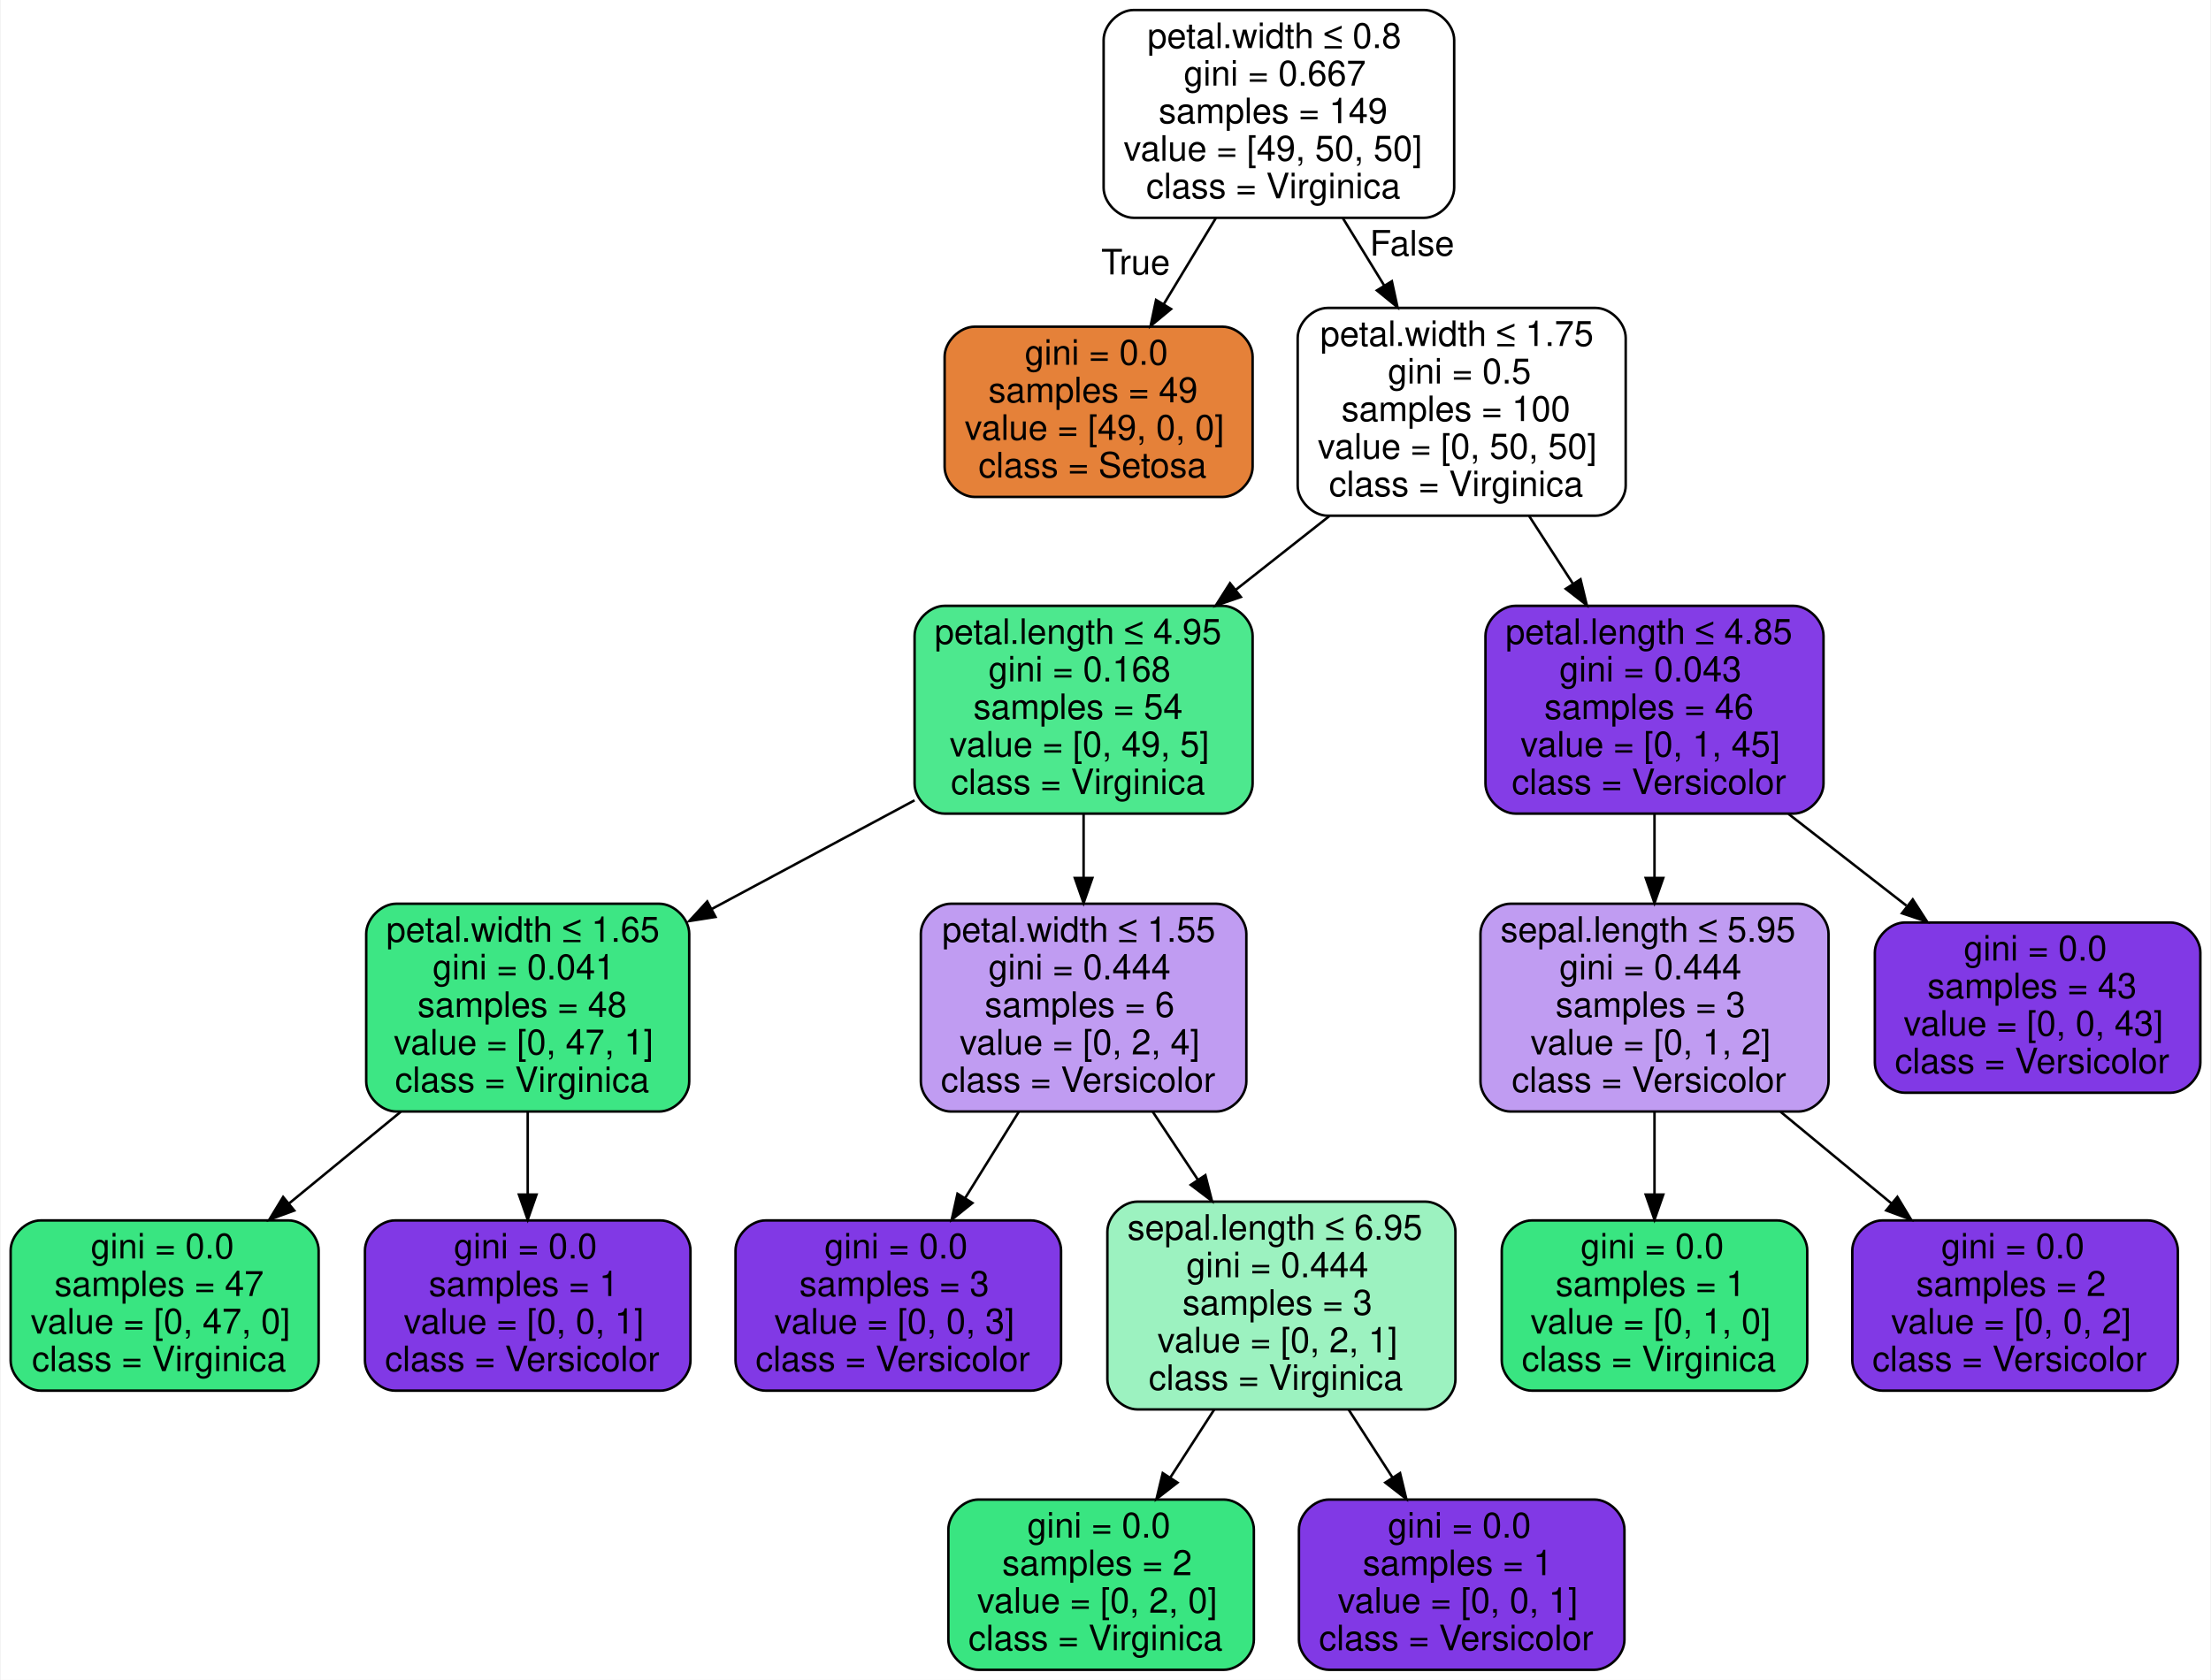
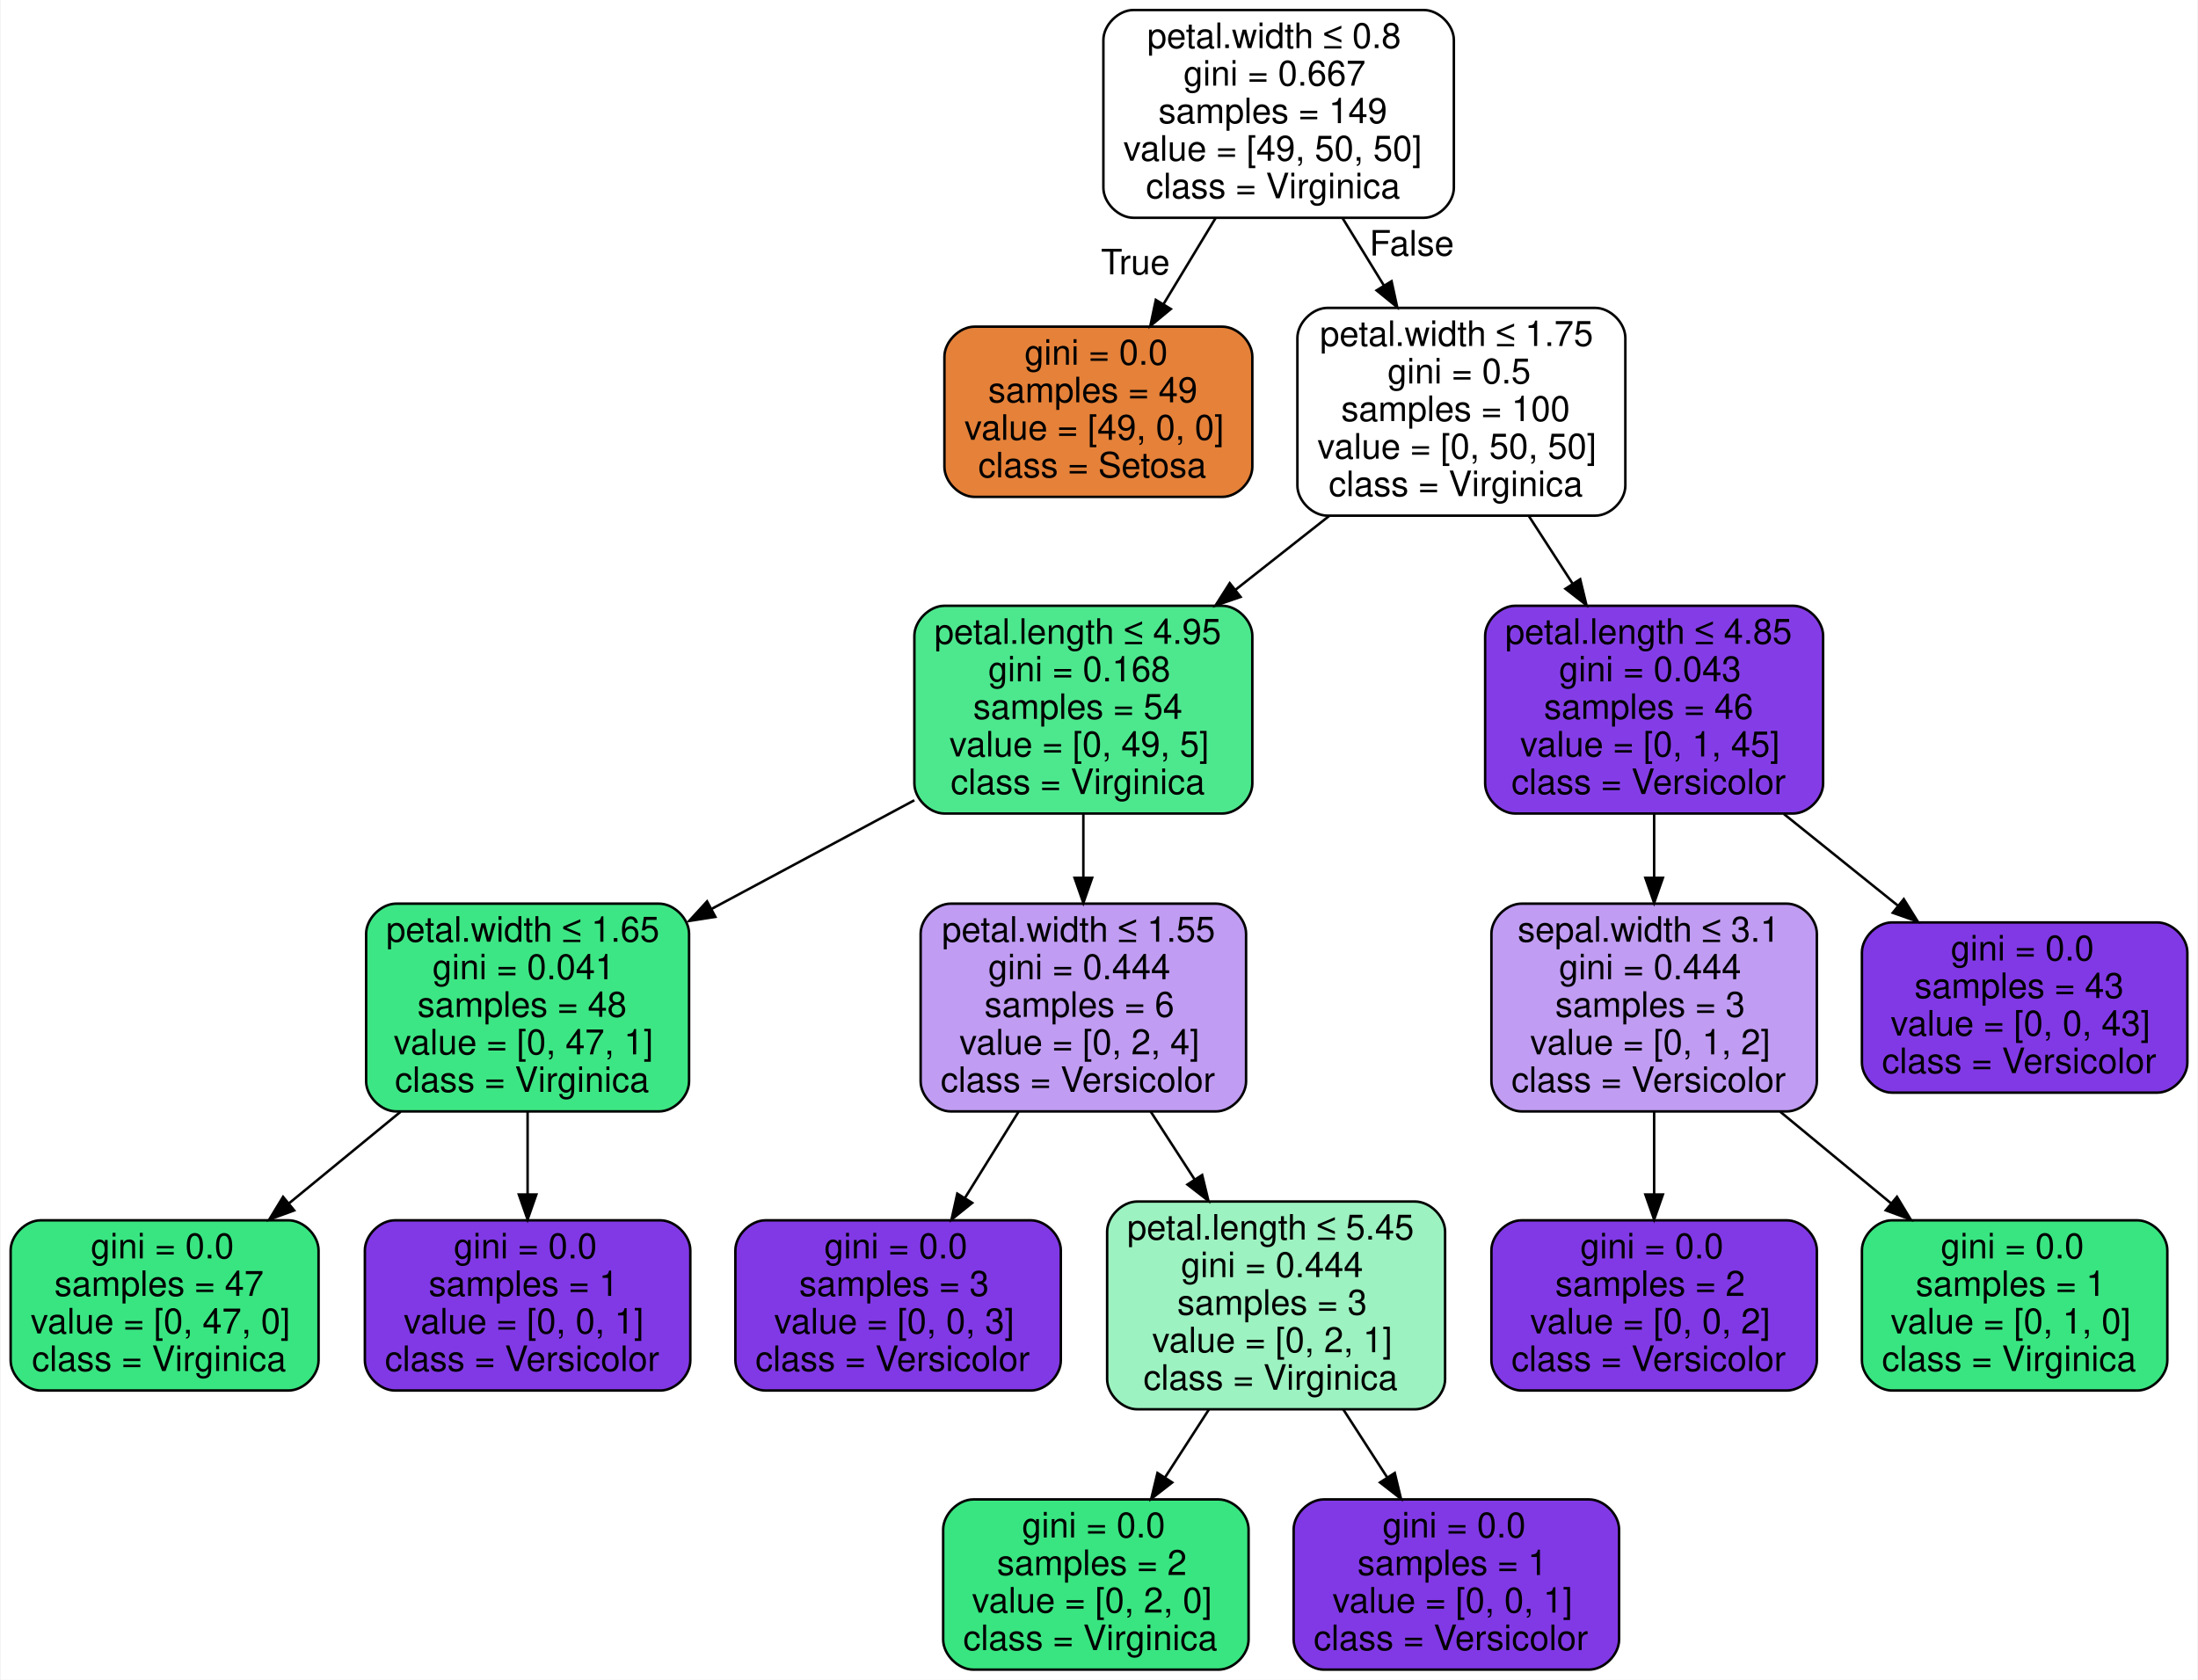
- <svg xmlns="http://www.w3.org/2000/svg" width="883pt" height="671pt" viewBox="0.00 0.00 882.50 671.00">
+ <svg xmlns="http://www.w3.org/2000/svg" width="878pt" height="671pt" viewBox="0.00 0.00 877.50 671.00">
  <g id="graph0" class="graph" transform="scale(1 1) rotate(0) translate(4 667)">
-     <polygon fill="#ffffff" stroke="transparent" points="-4,4 -4,-667 878.5,-667 878.5,4 -4,4" />
+     <polygon fill="#ffffff" stroke="transparent" points="-4,4 -4,-667 873.5,-667 873.5,4 -4,4" />
    <g id="node1" class="node">
      <path fill="#ffffff" stroke="#000000" d="M564.5,-663C564.5,-663 448.5,-663 448.5,-663 442.5,-663 436.5,-657 436.5,-651 436.5,-651 436.5,-592 436.5,-592 436.5,-586 442.5,-580 448.5,-580 448.5,-580 564.5,-580 564.5,-580 570.5,-580 576.5,-586 576.5,-592 576.5,-592 576.5,-651 576.5,-651 576.5,-657 570.5,-663 564.5,-663" />
      <text text-anchor="start" x="454" y="-647.8" font-family="Helvetica,sans-Serif" font-size="14.00" fill="#000000">petal.width ≤ 0.8</text>
      <text text-anchor="start" x="468.5" y="-632.8" font-family="Helvetica,sans-Serif" font-size="14.00" fill="#000000">gini = 0.667</text>
      <text text-anchor="start" x="458.5" y="-617.8" font-family="Helvetica,sans-Serif" font-size="14.00" fill="#000000">samples = 149</text>
      <text text-anchor="start" x="444.5" y="-602.8" font-family="Helvetica,sans-Serif" font-size="14.00" fill="#000000">value = [49, 50, 50]</text>
      <text text-anchor="start" x="453.5" y="-587.8" font-family="Helvetica,sans-Serif" font-size="14.00" fill="#000000">class = Virginica</text>
    </g>
    <g id="node2" class="node">
      <path fill="#e58139" stroke="#000000" d="M484,-536.5C484,-536.5 385,-536.5 385,-536.5 379,-536.5 373,-530.5 373,-524.5 373,-524.5 373,-480.5 373,-480.5 373,-474.5 379,-468.5 385,-468.5 385,-468.5 484,-468.5 484,-468.5 490,-468.5 496,-474.5 496,-480.5 496,-480.5 496,-524.5 496,-524.5 496,-530.5 490,-536.5 484,-536.5" />
      <text text-anchor="start" x="405" y="-521.3" font-family="Helvetica,sans-Serif" font-size="14.00" fill="#000000">gini = 0.0</text>
      <text text-anchor="start" x="390.5" y="-506.3" font-family="Helvetica,sans-Serif" font-size="14.00" fill="#000000">samples = 49</text>
      <text text-anchor="start" x="381" y="-491.3" font-family="Helvetica,sans-Serif" font-size="14.00" fill="#000000">value = [49, 0, 0]</text>
      <text text-anchor="start" x="386.5" y="-476.3" font-family="Helvetica,sans-Serif" font-size="14.00" fill="#000000">class = Setosa</text>
    </g>
    <g id="edge1" class="edge">
      <path fill="none" stroke="#000000" d="M481.318,-579.88C474.598,-568.774 467.324,-556.751 460.559,-545.569" />
      <polygon fill="#000000" stroke="#000000" points="463.433,-543.559 455.262,-536.815 457.444,-547.183 463.433,-543.559" />
      <text text-anchor="middle" x="449.288" y="-557.391" font-family="Helvetica,sans-Serif" font-size="14.00" fill="#000000">True</text>
    </g>
    <g id="node3" class="node">
      <path fill="#ffffff" stroke="#000000" d="M633,-544C633,-544 526,-544 526,-544 520,-544 514,-538 514,-532 514,-532 514,-473 514,-473 514,-467 520,-461 526,-461 526,-461 633,-461 633,-461 639,-461 645,-467 645,-473 645,-473 645,-532 645,-532 645,-538 639,-544 633,-544" />
      <text text-anchor="start" x="523" y="-528.8" font-family="Helvetica,sans-Serif" font-size="14.00" fill="#000000">petal.width ≤ 1.75</text>
      <text text-anchor="start" x="550" y="-513.8" font-family="Helvetica,sans-Serif" font-size="14.00" fill="#000000">gini = 0.5</text>
      <text text-anchor="start" x="531.5" y="-498.8" font-family="Helvetica,sans-Serif" font-size="14.00" fill="#000000">samples = 100</text>
      <text text-anchor="start" x="522" y="-483.8" font-family="Helvetica,sans-Serif" font-size="14.00" fill="#000000">value = [0, 50, 50]</text>
      <text text-anchor="start" x="526.5" y="-468.8" font-family="Helvetica,sans-Serif" font-size="14.00" fill="#000000">class = Virginica</text>
    </g>
    <g id="edge2" class="edge">
      <path fill="none" stroke="#000000" d="M532.032,-579.88C537.391,-571.143 543.098,-561.84 548.628,-552.825" />
      <polygon fill="#000000" stroke="#000000" points="551.614,-554.652 553.859,-544.298 545.647,-550.992 551.614,-554.652" />
      <text text-anchor="middle" x="559.684" y="-564.91" font-family="Helvetica,sans-Serif" font-size="14.00" fill="#000000">False</text>
    </g>
    <g id="node4" class="node">
      <path fill="#4de88e" stroke="#000000" d="M484,-425C484,-425 373,-425 373,-425 367,-425 361,-419 361,-413 361,-413 361,-354 361,-354 361,-348 367,-342 373,-342 373,-342 484,-342 484,-342 490,-342 496,-348 496,-354 496,-354 496,-413 496,-413 496,-419 490,-425 484,-425" />
      <text text-anchor="start" x="369" y="-409.8" font-family="Helvetica,sans-Serif" font-size="14.00" fill="#000000">petal.length ≤ 4.95</text>
      <text text-anchor="start" x="390.5" y="-394.8" font-family="Helvetica,sans-Serif" font-size="14.00" fill="#000000">gini = 0.168</text>
      <text text-anchor="start" x="384.5" y="-379.8" font-family="Helvetica,sans-Serif" font-size="14.00" fill="#000000">samples = 54</text>
      <text text-anchor="start" x="375" y="-364.8" font-family="Helvetica,sans-Serif" font-size="14.00" fill="#000000">value = [0, 49, 5]</text>
      <text text-anchor="start" x="375.5" y="-349.8" font-family="Helvetica,sans-Serif" font-size="14.00" fill="#000000">class = Virginica</text>
    </g>
    <g id="edge3" class="edge">
      <path fill="none" stroke="#000000" d="M526.688,-460.88C514.618,-451.368 501.696,-441.184 489.321,-431.432" />
      <polygon fill="#000000" stroke="#000000" points="491.303,-428.538 481.283,-425.097 486.97,-434.036 491.303,-428.538" />
    </g>
    <g id="node13" class="node">
      <path fill="#843de6" stroke="#000000" d="M712,-425C712,-425 601,-425 601,-425 595,-425 589,-419 589,-413 589,-413 589,-354 589,-354 589,-348 595,-342 601,-342 601,-342 712,-342 712,-342 718,-342 724,-348 724,-354 724,-354 724,-413 724,-413 724,-419 718,-425 712,-425" />
      <text text-anchor="start" x="597" y="-409.8" font-family="Helvetica,sans-Serif" font-size="14.00" fill="#000000">petal.length ≤ 4.85</text>
      <text text-anchor="start" x="618.5" y="-394.8" font-family="Helvetica,sans-Serif" font-size="14.00" fill="#000000">gini = 0.043</text>
      <text text-anchor="start" x="612.5" y="-379.8" font-family="Helvetica,sans-Serif" font-size="14.00" fill="#000000">samples = 46</text>
      <text text-anchor="start" x="603" y="-364.8" font-family="Helvetica,sans-Serif" font-size="14.00" fill="#000000">value = [0, 1, 45]</text>
      <text text-anchor="start" x="599.5" y="-349.8" font-family="Helvetica,sans-Serif" font-size="14.00" fill="#000000">class = Versicolor</text>
    </g>
    <g id="edge12" class="edge">
      <path fill="none" stroke="#000000" d="M606.431,-460.88C612.084,-452.143 618.103,-442.84 623.937,-433.825" />
      <polygon fill="#000000" stroke="#000000" points="626.96,-435.595 629.454,-425.298 621.083,-431.792 626.96,-435.595" />
    </g>
    <g id="node5" class="node">
      <path fill="#3de684" stroke="#000000" d="M259,-306C259,-306 154,-306 154,-306 148,-306 142,-300 142,-294 142,-294 142,-235 142,-235 142,-229 148,-223 154,-223 154,-223 259,-223 259,-223 265,-223 271,-229 271,-235 271,-235 271,-294 271,-294 271,-300 265,-306 259,-306" />
      <text text-anchor="start" x="150" y="-290.8" font-family="Helvetica,sans-Serif" font-size="14.00" fill="#000000">petal.width ≤ 1.65</text>
      <text text-anchor="start" x="168.5" y="-275.8" font-family="Helvetica,sans-Serif" font-size="14.00" fill="#000000">gini = 0.041</text>
      <text text-anchor="start" x="162.5" y="-260.8" font-family="Helvetica,sans-Serif" font-size="14.00" fill="#000000">samples = 48</text>
      <text text-anchor="start" x="153" y="-245.8" font-family="Helvetica,sans-Serif" font-size="14.00" fill="#000000">value = [0, 47, 1]</text>
      <text text-anchor="start" x="153.5" y="-230.8" font-family="Helvetica,sans-Serif" font-size="14.00" fill="#000000">class = Virginica</text>
    </g>
    <g id="edge4" class="edge">
      <path fill="none" stroke="#000000" d="M360.988,-347.311C335.428,-333.61 306.212,-317.949 280.117,-303.962" />
      <polygon fill="#000000" stroke="#000000" points="281.496,-300.729 271.029,-299.09 278.188,-306.899 281.496,-300.729" />
    </g>
    <g id="node8" class="node">
      <path fill="#c09cf2" stroke="#000000" d="M481.5,-306C481.5,-306 375.5,-306 375.5,-306 369.5,-306 363.5,-300 363.5,-294 363.5,-294 363.5,-235 363.5,-235 363.5,-229 369.5,-223 375.5,-223 375.5,-223 481.5,-223 481.5,-223 487.5,-223 493.5,-229 493.5,-235 493.5,-235 493.5,-294 493.5,-294 493.5,-300 487.5,-306 481.5,-306" />
      <text text-anchor="start" x="372" y="-290.8" font-family="Helvetica,sans-Serif" font-size="14.00" fill="#000000">petal.width ≤ 1.55</text>
      <text text-anchor="start" x="390.5" y="-275.8" font-family="Helvetica,sans-Serif" font-size="14.00" fill="#000000">gini = 0.444</text>
      <text text-anchor="start" x="389" y="-260.8" font-family="Helvetica,sans-Serif" font-size="14.00" fill="#000000">samples = 6</text>
      <text text-anchor="start" x="379" y="-245.8" font-family="Helvetica,sans-Serif" font-size="14.00" fill="#000000">value = [0, 2, 4]</text>
      <text text-anchor="start" x="371.5" y="-230.8" font-family="Helvetica,sans-Serif" font-size="14.00" fill="#000000">class = Versicolor</text>
    </g>
    <g id="edge7" class="edge">
      <path fill="none" stroke="#000000" d="M428.5,-341.88C428.5,-333.684 428.5,-324.989 428.5,-316.501" />
      <polygon fill="#000000" stroke="#000000" points="432,-316.298 428.5,-306.298 425,-316.298 432,-316.298" />
    </g>
    <g id="node6" class="node">
      <path fill="#39e581" stroke="#000000" d="M111,-179.5C111,-179.5 12,-179.5 12,-179.5 6,-179.5 0,-173.5 0,-167.5 0,-167.5 0,-123.5 0,-123.5 0,-117.5 6,-111.5 12,-111.5 12,-111.5 111,-111.5 111,-111.5 117,-111.5 123,-117.5 123,-123.5 123,-123.5 123,-167.5 123,-167.5 123,-173.5 117,-179.5 111,-179.5" />
      <text text-anchor="start" x="32" y="-164.3" font-family="Helvetica,sans-Serif" font-size="14.00" fill="#000000">gini = 0.0</text>
      <text text-anchor="start" x="17.5" y="-149.3" font-family="Helvetica,sans-Serif" font-size="14.00" fill="#000000">samples = 47</text>
      <text text-anchor="start" x="8" y="-134.3" font-family="Helvetica,sans-Serif" font-size="14.00" fill="#000000">value = [0, 47, 0]</text>
      <text text-anchor="start" x="8.5" y="-119.3" font-family="Helvetica,sans-Serif" font-size="14.00" fill="#000000">class = Virginica</text>
    </g>
    <g id="edge5" class="edge">
      <path fill="none" stroke="#000000" d="M155.786,-222.88C141.316,-211.004 125.569,-198.08 111.162,-186.257" />
      <polygon fill="#000000" stroke="#000000" points="113.263,-183.453 103.312,-179.815 108.822,-188.864 113.263,-183.453" />
    </g>
    <g id="node7" class="node">
      <path fill="#8139e5" stroke="#000000" d="M259.5,-179.5C259.5,-179.5 153.5,-179.5 153.5,-179.5 147.5,-179.5 141.5,-173.5 141.5,-167.5 141.5,-167.5 141.5,-123.5 141.5,-123.5 141.5,-117.5 147.5,-111.5 153.5,-111.5 153.5,-111.5 259.5,-111.5 259.5,-111.5 265.5,-111.5 271.5,-117.5 271.5,-123.5 271.5,-123.5 271.5,-167.5 271.5,-167.5 271.5,-173.5 265.5,-179.5 259.5,-179.5" />
      <text text-anchor="start" x="177" y="-164.3" font-family="Helvetica,sans-Serif" font-size="14.00" fill="#000000">gini = 0.0</text>
      <text text-anchor="start" x="167" y="-149.3" font-family="Helvetica,sans-Serif" font-size="14.00" fill="#000000">samples = 1</text>
      <text text-anchor="start" x="157" y="-134.3" font-family="Helvetica,sans-Serif" font-size="14.00" fill="#000000">value = [0, 0, 1]</text>
      <text text-anchor="start" x="149.5" y="-119.3" font-family="Helvetica,sans-Serif" font-size="14.00" fill="#000000">class = Versicolor</text>
    </g>
    <g id="edge6" class="edge">
      <path fill="none" stroke="#000000" d="M206.5,-222.88C206.5,-212.213 206.5,-200.702 206.5,-189.901" />
      <polygon fill="#000000" stroke="#000000" points="210,-189.815 206.5,-179.815 203,-189.815 210,-189.815" />
    </g>
    <g id="node9" class="node">
      <path fill="#8139e5" stroke="#000000" d="M407.5,-179.5C407.5,-179.5 301.5,-179.5 301.5,-179.5 295.5,-179.5 289.5,-173.5 289.5,-167.5 289.5,-167.5 289.5,-123.5 289.5,-123.5 289.5,-117.5 295.5,-111.5 301.5,-111.5 301.5,-111.5 407.5,-111.5 407.5,-111.5 413.5,-111.5 419.5,-117.5 419.5,-123.5 419.5,-123.5 419.5,-167.5 419.5,-167.5 419.5,-173.5 413.5,-179.5 407.5,-179.5" />
      <text text-anchor="start" x="325" y="-164.3" font-family="Helvetica,sans-Serif" font-size="14.00" fill="#000000">gini = 0.0</text>
      <text text-anchor="start" x="315" y="-149.3" font-family="Helvetica,sans-Serif" font-size="14.00" fill="#000000">samples = 3</text>
      <text text-anchor="start" x="305" y="-134.3" font-family="Helvetica,sans-Serif" font-size="14.00" fill="#000000">value = [0, 0, 3]</text>
      <text text-anchor="start" x="297.5" y="-119.3" font-family="Helvetica,sans-Serif" font-size="14.00" fill="#000000">class = Versicolor</text>
    </g>
    <g id="edge8" class="edge">
      <path fill="none" stroke="#000000" d="M402.618,-222.88C395.712,-211.774 388.236,-199.751 381.283,-188.569" />
      <polygon fill="#000000" stroke="#000000" points="384.092,-186.459 375.839,-179.815 378.147,-190.155 384.092,-186.459" />
    </g>
    <g id="node10" class="node">
-       <path fill="#9cf2c0" stroke="#000000" d="M565,-187C565,-187 450,-187 450,-187 444,-187 438,-181 438,-175 438,-175 438,-116 438,-116 438,-110 444,-104 450,-104 450,-104 565,-104 565,-104 571,-104 577,-110 577,-116 577,-116 577,-175 577,-175 577,-181 571,-187 565,-187" />
-       <text text-anchor="start" x="446" y="-171.8" font-family="Helvetica,sans-Serif" font-size="14.00" fill="#000000">sepal.length ≤ 6.95</text>
-       <text text-anchor="start" x="469.5" y="-156.8" font-family="Helvetica,sans-Serif" font-size="14.00" fill="#000000">gini = 0.444</text>
-       <text text-anchor="start" x="468" y="-141.8" font-family="Helvetica,sans-Serif" font-size="14.00" fill="#000000">samples = 3</text>
-       <text text-anchor="start" x="458" y="-126.8" font-family="Helvetica,sans-Serif" font-size="14.00" fill="#000000">value = [0, 2, 1]</text>
-       <text text-anchor="start" x="454.5" y="-111.8" font-family="Helvetica,sans-Serif" font-size="14.00" fill="#000000">class = Virginica</text>
+       <path fill="#9cf2c0" stroke="#000000" d="M561,-187C561,-187 450,-187 450,-187 444,-187 438,-181 438,-175 438,-175 438,-116 438,-116 438,-110 444,-104 450,-104 450,-104 561,-104 561,-104 567,-104 573,-110 573,-116 573,-116 573,-175 573,-175 573,-181 567,-187 561,-187" />
+       <text text-anchor="start" x="446" y="-171.8" font-family="Helvetica,sans-Serif" font-size="14.00" fill="#000000">petal.length ≤ 5.45</text>
+       <text text-anchor="start" x="467.5" y="-156.8" font-family="Helvetica,sans-Serif" font-size="14.00" fill="#000000">gini = 0.444</text>
+       <text text-anchor="start" x="466" y="-141.8" font-family="Helvetica,sans-Serif" font-size="14.00" fill="#000000">samples = 3</text>
+       <text text-anchor="start" x="456" y="-126.8" font-family="Helvetica,sans-Serif" font-size="14.00" fill="#000000">value = [0, 2, 1]</text>
+       <text text-anchor="start" x="452.5" y="-111.8" font-family="Helvetica,sans-Serif" font-size="14.00" fill="#000000">class = Virginica</text>
    </g>
    <g id="edge9" class="edge">
-       <path fill="none" stroke="#000000" d="M456.13,-222.88C461.93,-214.143 468.106,-204.84 474.091,-195.825" />
-       <polygon fill="#000000" stroke="#000000" points="477.137,-197.565 479.752,-187.298 471.305,-193.694 477.137,-197.565" />
+       <path fill="none" stroke="#000000" d="M455.431,-222.88C461.084,-214.143 467.103,-204.84 472.937,-195.825" />
+       <polygon fill="#000000" stroke="#000000" points="475.96,-197.595 478.454,-187.298 470.083,-193.792 475.96,-197.595" />
    </g>
    <g id="node11" class="node">
-       <path fill="#39e581" stroke="#000000" d="M484.5,-68C484.5,-68 386.5,-68 386.5,-68 380.5,-68 374.5,-62 374.5,-56 374.5,-56 374.5,-12 374.5,-12 374.5,-6 380.5,0 386.5,0 386.5,0 484.5,0 484.5,0 490.5,0 496.5,-6 496.5,-12 496.5,-12 496.5,-56 496.5,-56 496.5,-62 490.5,-68 484.5,-68" />
-       <text text-anchor="start" x="406" y="-52.8" font-family="Helvetica,sans-Serif" font-size="14.00" fill="#000000">gini = 0.0</text>
-       <text text-anchor="start" x="396" y="-37.8" font-family="Helvetica,sans-Serif" font-size="14.00" fill="#000000">samples = 2</text>
-       <text text-anchor="start" x="386" y="-22.8" font-family="Helvetica,sans-Serif" font-size="14.00" fill="#000000">value = [0, 2, 0]</text>
-       <text text-anchor="start" x="382.5" y="-7.8" font-family="Helvetica,sans-Serif" font-size="14.00" fill="#000000">class = Virginica</text>
+       <path fill="#39e581" stroke="#000000" d="M482.5,-68C482.5,-68 384.5,-68 384.5,-68 378.5,-68 372.5,-62 372.5,-56 372.5,-56 372.5,-12 372.5,-12 372.5,-6 378.5,0 384.5,0 384.5,0 482.5,0 482.5,0 488.5,0 494.5,-6 494.5,-12 494.5,-12 494.5,-56 494.5,-56 494.5,-62 488.5,-68 482.5,-68" />
+       <text text-anchor="start" x="404" y="-52.8" font-family="Helvetica,sans-Serif" font-size="14.00" fill="#000000">gini = 0.0</text>
+       <text text-anchor="start" x="394" y="-37.8" font-family="Helvetica,sans-Serif" font-size="14.00" fill="#000000">samples = 2</text>
+       <text text-anchor="start" x="384" y="-22.8" font-family="Helvetica,sans-Serif" font-size="14.00" fill="#000000">value = [0, 2, 0]</text>
+       <text text-anchor="start" x="380.5" y="-7.8" font-family="Helvetica,sans-Serif" font-size="14.00" fill="#000000">class = Virginica</text>
    </g>
    <g id="edge10" class="edge">
-       <path fill="none" stroke="#000000" d="M480.69,-103.981C474.933,-95.067 468.84,-85.631 463.056,-76.673" />
-       <polygon fill="#000000" stroke="#000000" points="465.99,-74.766 457.625,-68.264 460.11,-78.563 465.99,-74.766" />
+       <path fill="none" stroke="#000000" d="M478.69,-103.981C472.933,-95.067 466.84,-85.631 461.056,-76.673" />
+       <polygon fill="#000000" stroke="#000000" points="463.99,-74.766 455.625,-68.264 458.11,-78.563 463.99,-74.766" />
    </g>
    <g id="node12" class="node">
-       <path fill="#8139e5" stroke="#000000" d="M632.5,-68C632.5,-68 526.5,-68 526.5,-68 520.5,-68 514.5,-62 514.5,-56 514.5,-56 514.5,-12 514.5,-12 514.5,-6 520.5,0 526.5,0 526.5,0 632.5,0 632.5,0 638.5,0 644.5,-6 644.5,-12 644.5,-12 644.5,-56 644.5,-56 644.5,-62 638.5,-68 632.5,-68" />
-       <text text-anchor="start" x="550" y="-52.8" font-family="Helvetica,sans-Serif" font-size="14.00" fill="#000000">gini = 0.0</text>
-       <text text-anchor="start" x="540" y="-37.8" font-family="Helvetica,sans-Serif" font-size="14.00" fill="#000000">samples = 1</text>
-       <text text-anchor="start" x="530" y="-22.8" font-family="Helvetica,sans-Serif" font-size="14.00" fill="#000000">value = [0, 0, 1]</text>
-       <text text-anchor="start" x="522.5" y="-7.8" font-family="Helvetica,sans-Serif" font-size="14.00" fill="#000000">class = Versicolor</text>
+       <path fill="#8139e5" stroke="#000000" d="M630.5,-68C630.5,-68 524.5,-68 524.5,-68 518.5,-68 512.5,-62 512.5,-56 512.5,-56 512.5,-12 512.5,-12 512.5,-6 518.5,0 524.5,0 524.5,0 630.5,0 630.5,0 636.5,0 642.5,-6 642.5,-12 642.5,-12 642.5,-56 642.5,-56 642.5,-62 636.5,-68 630.5,-68" />
+       <text text-anchor="start" x="548" y="-52.8" font-family="Helvetica,sans-Serif" font-size="14.00" fill="#000000">gini = 0.0</text>
+       <text text-anchor="start" x="538" y="-37.8" font-family="Helvetica,sans-Serif" font-size="14.00" fill="#000000">samples = 1</text>
+       <text text-anchor="start" x="528" y="-22.8" font-family="Helvetica,sans-Serif" font-size="14.00" fill="#000000">value = [0, 0, 1]</text>
+       <text text-anchor="start" x="520.5" y="-7.8" font-family="Helvetica,sans-Serif" font-size="14.00" fill="#000000">class = Versicolor</text>
    </g>
    <g id="edge11" class="edge">
-       <path fill="none" stroke="#000000" d="M534.31,-103.981C540.067,-95.067 546.16,-85.631 551.944,-76.673" />
-       <polygon fill="#000000" stroke="#000000" points="554.89,-78.563 557.375,-68.264 549.01,-74.766 554.89,-78.563" />
+       <path fill="none" stroke="#000000" d="M532.31,-103.981C538.067,-95.067 544.16,-85.631 549.944,-76.673" />
+       <polygon fill="#000000" stroke="#000000" points="552.89,-78.563 555.375,-68.264 547.01,-74.766 552.89,-78.563" />
    </g>
    <g id="node14" class="node">
-       <path fill="#c09cf2" stroke="#000000" d="M714,-306C714,-306 599,-306 599,-306 593,-306 587,-300 587,-294 587,-294 587,-235 587,-235 587,-229 593,-223 599,-223 599,-223 714,-223 714,-223 720,-223 726,-229 726,-235 726,-235 726,-294 726,-294 726,-300 720,-306 714,-306" />
-       <text text-anchor="start" x="595" y="-290.8" font-family="Helvetica,sans-Serif" font-size="14.00" fill="#000000">sepal.length ≤ 5.95</text>
+       <path fill="#c09cf2" stroke="#000000" d="M709.5,-306C709.5,-306 603.5,-306 603.5,-306 597.5,-306 591.5,-300 591.5,-294 591.5,-294 591.5,-235 591.5,-235 591.5,-229 597.5,-223 603.5,-223 603.5,-223 709.5,-223 709.5,-223 715.5,-223 721.5,-229 721.5,-235 721.5,-235 721.5,-294 721.5,-294 721.5,-300 715.5,-306 709.5,-306" />
+       <text text-anchor="start" x="602" y="-290.8" font-family="Helvetica,sans-Serif" font-size="14.00" fill="#000000">sepal.width ≤ 3.1</text>
      <text text-anchor="start" x="618.5" y="-275.8" font-family="Helvetica,sans-Serif" font-size="14.00" fill="#000000">gini = 0.444</text>
      <text text-anchor="start" x="617" y="-260.8" font-family="Helvetica,sans-Serif" font-size="14.00" fill="#000000">samples = 3</text>
      <text text-anchor="start" x="607" y="-245.8" font-family="Helvetica,sans-Serif" font-size="14.00" fill="#000000">value = [0, 1, 2]</text>
      <text text-anchor="start" x="599.5" y="-230.8" font-family="Helvetica,sans-Serif" font-size="14.00" fill="#000000">class = Versicolor</text>
    </g>
    <g id="edge13" class="edge">
      <path fill="none" stroke="#000000" d="M656.5,-341.88C656.5,-333.684 656.5,-324.989 656.5,-316.501" />
      <polygon fill="#000000" stroke="#000000" points="660,-316.298 656.5,-306.298 653,-316.298 660,-316.298" />
    </g>
    <g id="node17" class="node">
-       <path fill="#8139e5" stroke="#000000" d="M862.5,-298.5C862.5,-298.5 756.5,-298.5 756.5,-298.5 750.5,-298.5 744.5,-292.5 744.5,-286.5 744.5,-286.5 744.5,-242.5 744.5,-242.5 744.5,-236.5 750.5,-230.5 756.5,-230.5 756.5,-230.5 862.5,-230.5 862.5,-230.5 868.5,-230.5 874.5,-236.5 874.5,-242.5 874.5,-242.5 874.5,-286.5 874.5,-286.5 874.5,-292.5 868.5,-298.5 862.5,-298.5" />
-       <text text-anchor="start" x="780" y="-283.3" font-family="Helvetica,sans-Serif" font-size="14.00" fill="#000000">gini = 0.0</text>
-       <text text-anchor="start" x="765.5" y="-268.3" font-family="Helvetica,sans-Serif" font-size="14.00" fill="#000000">samples = 43</text>
-       <text text-anchor="start" x="756" y="-253.3" font-family="Helvetica,sans-Serif" font-size="14.00" fill="#000000">value = [0, 0, 43]</text>
-       <text text-anchor="start" x="752.5" y="-238.3" font-family="Helvetica,sans-Serif" font-size="14.00" fill="#000000">class = Versicolor</text>
+       <path fill="#8139e5" stroke="#000000" d="M857.5,-298.5C857.5,-298.5 751.5,-298.5 751.5,-298.5 745.5,-298.5 739.5,-292.5 739.5,-286.5 739.5,-286.5 739.5,-242.5 739.5,-242.5 739.5,-236.5 745.5,-230.5 751.5,-230.5 751.5,-230.5 857.5,-230.5 857.5,-230.5 863.5,-230.5 869.5,-236.5 869.5,-242.5 869.5,-242.5 869.5,-286.5 869.5,-286.5 869.5,-292.5 863.5,-298.5 857.5,-298.5" />
+       <text text-anchor="start" x="775" y="-283.3" font-family="Helvetica,sans-Serif" font-size="14.00" fill="#000000">gini = 0.0</text>
+       <text text-anchor="start" x="760.5" y="-268.3" font-family="Helvetica,sans-Serif" font-size="14.00" fill="#000000">samples = 43</text>
+       <text text-anchor="start" x="751" y="-253.3" font-family="Helvetica,sans-Serif" font-size="14.00" fill="#000000">value = [0, 0, 43]</text>
+       <text text-anchor="start" x="747.5" y="-238.3" font-family="Helvetica,sans-Serif" font-size="14.00" fill="#000000">class = Versicolor</text>
    </g>
    <g id="edge16" class="edge">
-       <path fill="none" stroke="#000000" d="M710.012,-341.88C725.281,-330.004 741.897,-317.08 757.098,-305.257" />
-       <polygon fill="#000000" stroke="#000000" points="759.636,-307.717 765.381,-298.815 755.338,-302.192 759.636,-307.717" />
+       <path fill="none" stroke="#000000" d="M708.263,-341.88C723.033,-330.004 739.106,-317.08 753.811,-305.257" />
+       <polygon fill="#000000" stroke="#000000" points="756.222,-307.809 761.823,-298.815 751.836,-302.353 756.222,-307.809" />
    </g>
    <g id="node15" class="node">
-       <path fill="#39e581" stroke="#000000" d="M705.5,-179.5C705.5,-179.5 607.5,-179.5 607.5,-179.5 601.5,-179.5 595.5,-173.5 595.5,-167.5 595.5,-167.5 595.5,-123.5 595.5,-123.5 595.5,-117.5 601.5,-111.5 607.5,-111.5 607.5,-111.5 705.5,-111.5 705.5,-111.5 711.5,-111.5 717.5,-117.5 717.5,-123.5 717.5,-123.5 717.5,-167.5 717.5,-167.5 717.5,-173.5 711.5,-179.5 705.5,-179.5" />
+       <path fill="#8139e5" stroke="#000000" d="M709.5,-179.5C709.5,-179.5 603.5,-179.5 603.5,-179.5 597.5,-179.5 591.5,-173.5 591.5,-167.5 591.5,-167.5 591.5,-123.5 591.5,-123.5 591.5,-117.5 597.5,-111.5 603.5,-111.5 603.5,-111.5 709.5,-111.5 709.5,-111.5 715.5,-111.5 721.5,-117.5 721.5,-123.5 721.5,-123.5 721.5,-167.5 721.5,-167.5 721.5,-173.5 715.5,-179.5 709.5,-179.5" />
      <text text-anchor="start" x="627" y="-164.3" font-family="Helvetica,sans-Serif" font-size="14.00" fill="#000000">gini = 0.0</text>
-       <text text-anchor="start" x="617" y="-149.3" font-family="Helvetica,sans-Serif" font-size="14.00" fill="#000000">samples = 1</text>
-       <text text-anchor="start" x="607" y="-134.3" font-family="Helvetica,sans-Serif" font-size="14.00" fill="#000000">value = [0, 1, 0]</text>
-       <text text-anchor="start" x="603.5" y="-119.3" font-family="Helvetica,sans-Serif" font-size="14.00" fill="#000000">class = Virginica</text>
+       <text text-anchor="start" x="617" y="-149.3" font-family="Helvetica,sans-Serif" font-size="14.00" fill="#000000">samples = 2</text>
+       <text text-anchor="start" x="607" y="-134.3" font-family="Helvetica,sans-Serif" font-size="14.00" fill="#000000">value = [0, 0, 2]</text>
+       <text text-anchor="start" x="599.5" y="-119.3" font-family="Helvetica,sans-Serif" font-size="14.00" fill="#000000">class = Versicolor</text>
    </g>
    <g id="edge14" class="edge">
      <path fill="none" stroke="#000000" d="M656.5,-222.88C656.5,-212.213 656.5,-200.702 656.5,-189.901" />
      <polygon fill="#000000" stroke="#000000" points="660,-189.815 656.5,-179.815 653,-189.815 660,-189.815" />
    </g>
    <g id="node16" class="node">
-       <path fill="#8139e5" stroke="#000000" d="M853.5,-179.5C853.5,-179.5 747.5,-179.5 747.5,-179.5 741.5,-179.5 735.5,-173.5 735.5,-167.5 735.5,-167.5 735.5,-123.5 735.5,-123.5 735.5,-117.5 741.5,-111.5 747.5,-111.5 747.5,-111.5 853.5,-111.5 853.5,-111.5 859.5,-111.5 865.5,-117.5 865.5,-123.5 865.5,-123.5 865.5,-167.5 865.5,-167.5 865.5,-173.5 859.5,-179.5 853.5,-179.5" />
+       <path fill="#39e581" stroke="#000000" d="M849.5,-179.5C849.5,-179.5 751.5,-179.5 751.5,-179.5 745.5,-179.5 739.5,-173.5 739.5,-167.5 739.5,-167.5 739.5,-123.5 739.5,-123.5 739.5,-117.5 745.5,-111.5 751.5,-111.5 751.5,-111.5 849.5,-111.5 849.5,-111.5 855.5,-111.5 861.5,-117.5 861.5,-123.5 861.5,-123.5 861.5,-167.5 861.5,-167.5 861.5,-173.5 855.5,-179.5 849.5,-179.5" />
      <text text-anchor="start" x="771" y="-164.3" font-family="Helvetica,sans-Serif" font-size="14.00" fill="#000000">gini = 0.0</text>
-       <text text-anchor="start" x="761" y="-149.3" font-family="Helvetica,sans-Serif" font-size="14.00" fill="#000000">samples = 2</text>
-       <text text-anchor="start" x="751" y="-134.3" font-family="Helvetica,sans-Serif" font-size="14.00" fill="#000000">value = [0, 0, 2]</text>
-       <text text-anchor="start" x="743.5" y="-119.3" font-family="Helvetica,sans-Serif" font-size="14.00" fill="#000000">class = Versicolor</text>
+       <text text-anchor="start" x="761" y="-149.3" font-family="Helvetica,sans-Serif" font-size="14.00" fill="#000000">samples = 1</text>
+       <text text-anchor="start" x="751" y="-134.3" font-family="Helvetica,sans-Serif" font-size="14.00" fill="#000000">value = [0, 1, 0]</text>
+       <text text-anchor="start" x="747.5" y="-119.3" font-family="Helvetica,sans-Serif" font-size="14.00" fill="#000000">class = Virginica</text>
    </g>
    <g id="edge15" class="edge">
      <path fill="none" stroke="#000000" d="M706.864,-222.88C721.235,-211.004 736.873,-198.08 751.181,-186.257" />
      <polygon fill="#000000" stroke="#000000" points="753.497,-188.883 758.976,-179.815 749.038,-183.487 753.497,-188.883" />
    </g>
  </g>
</svg>
